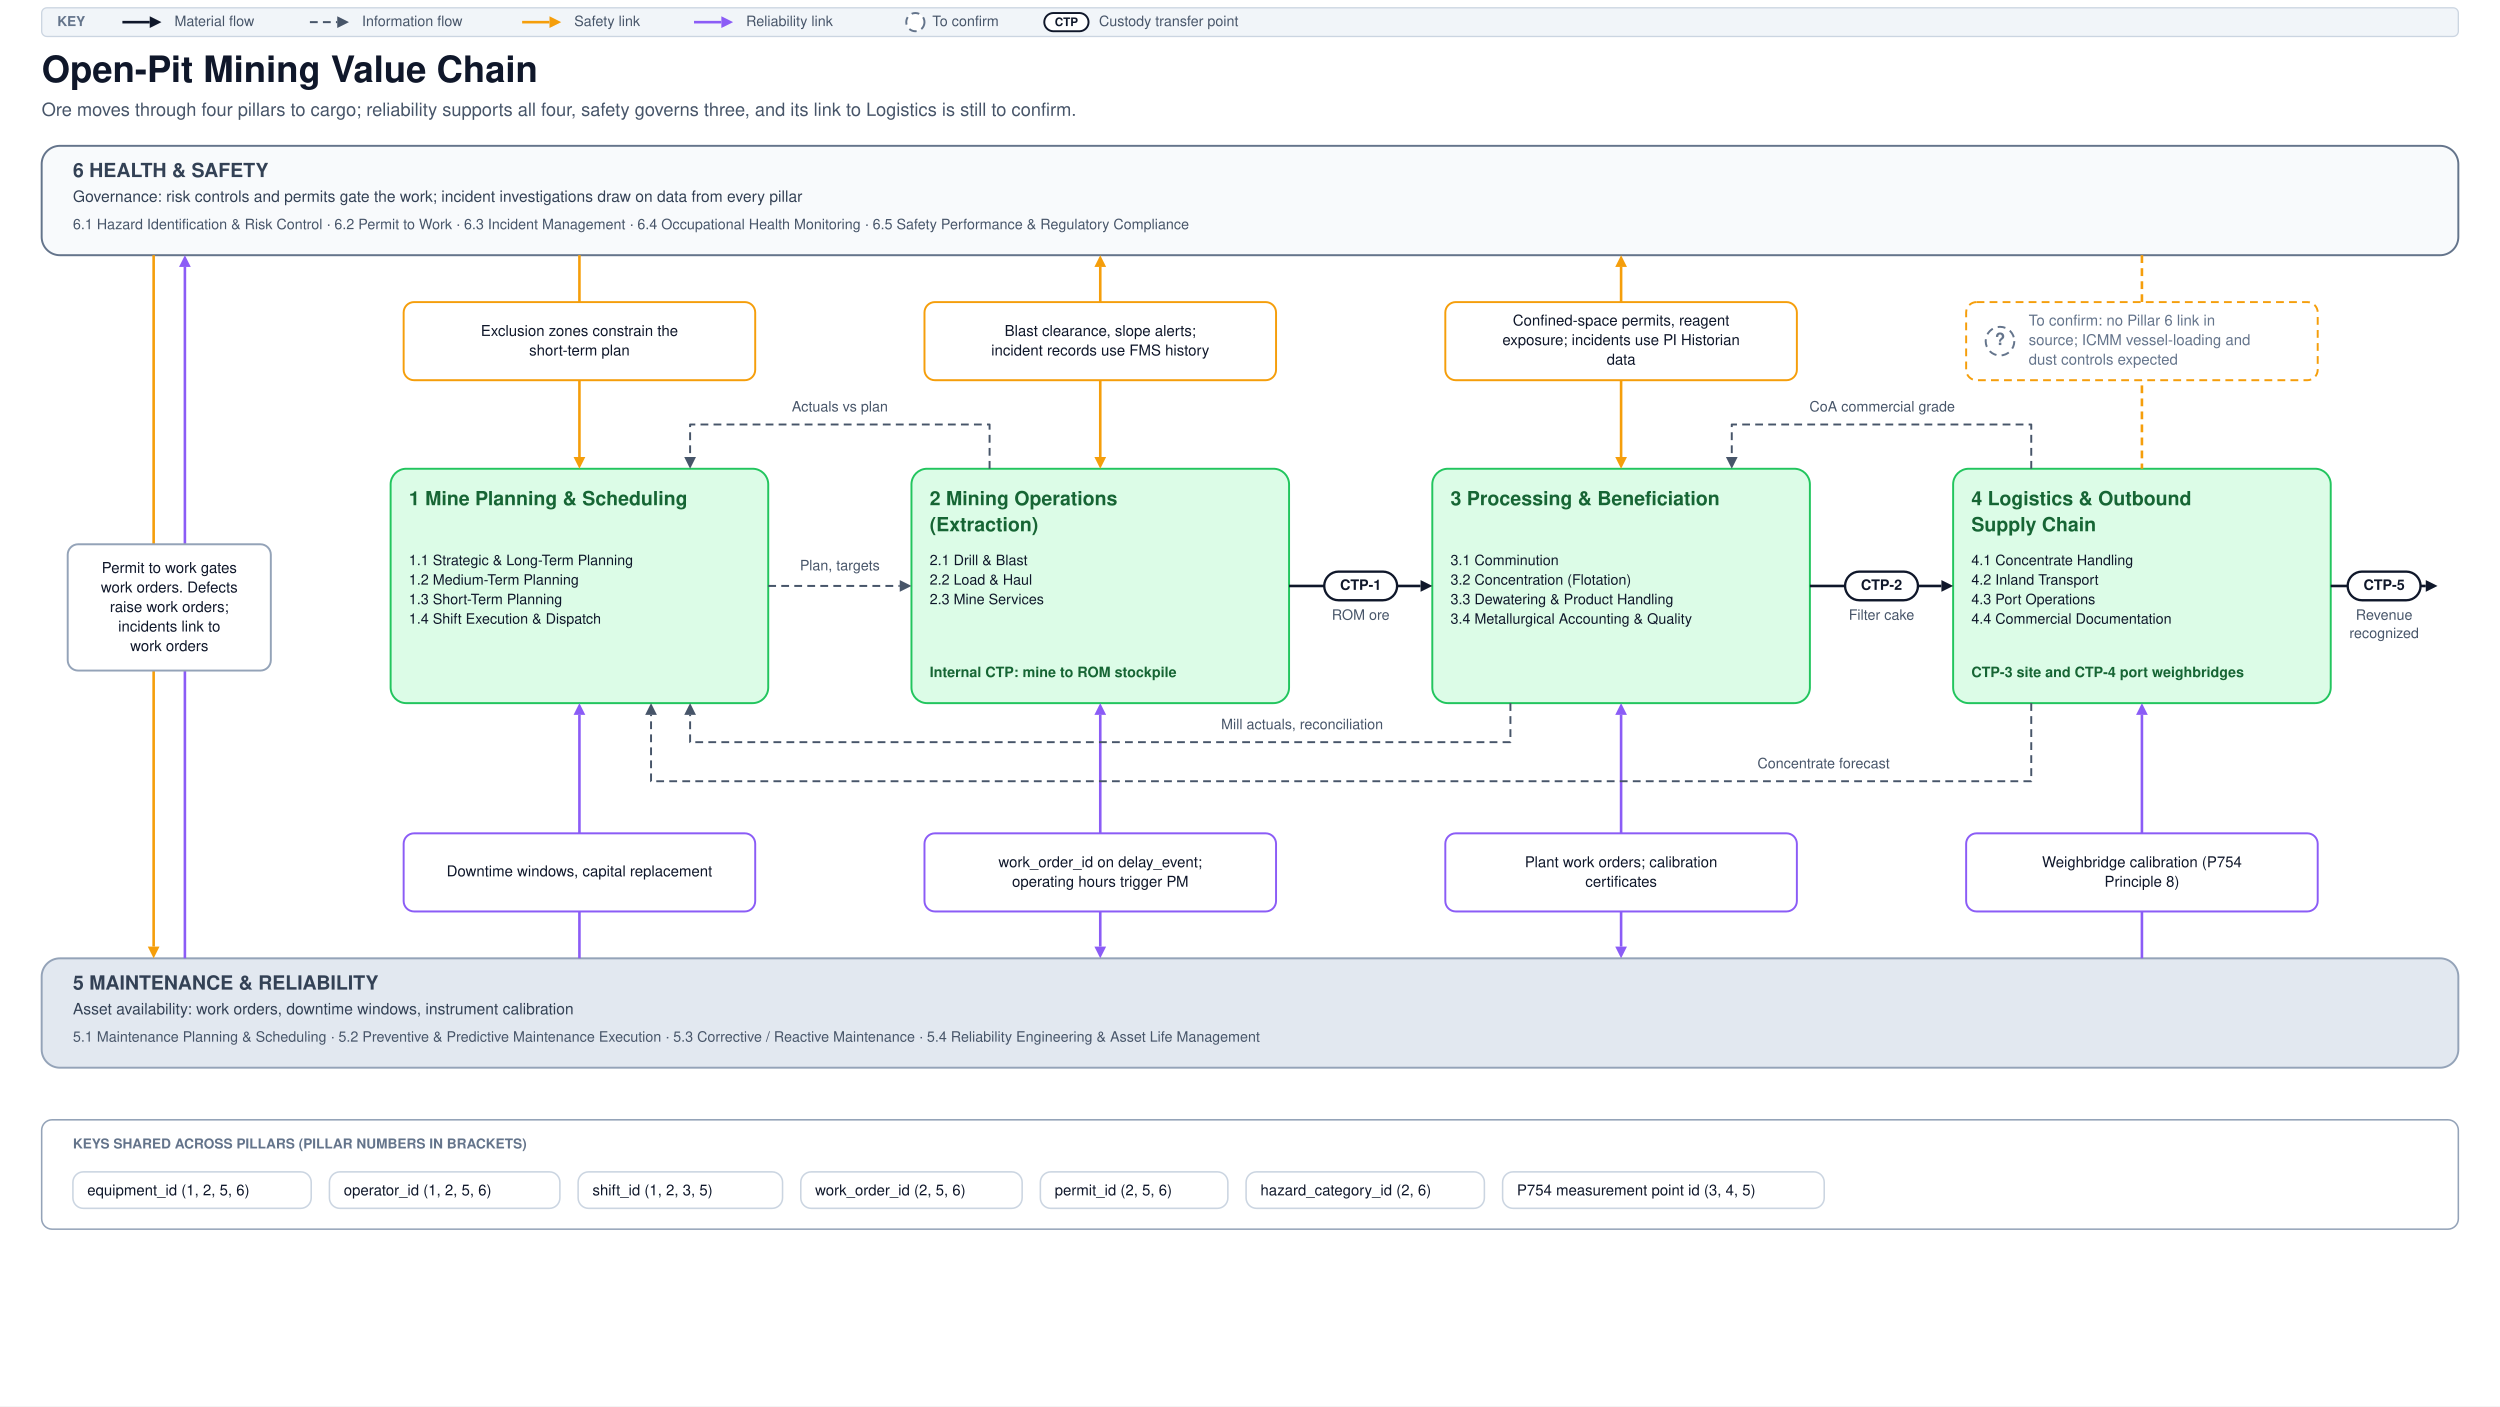
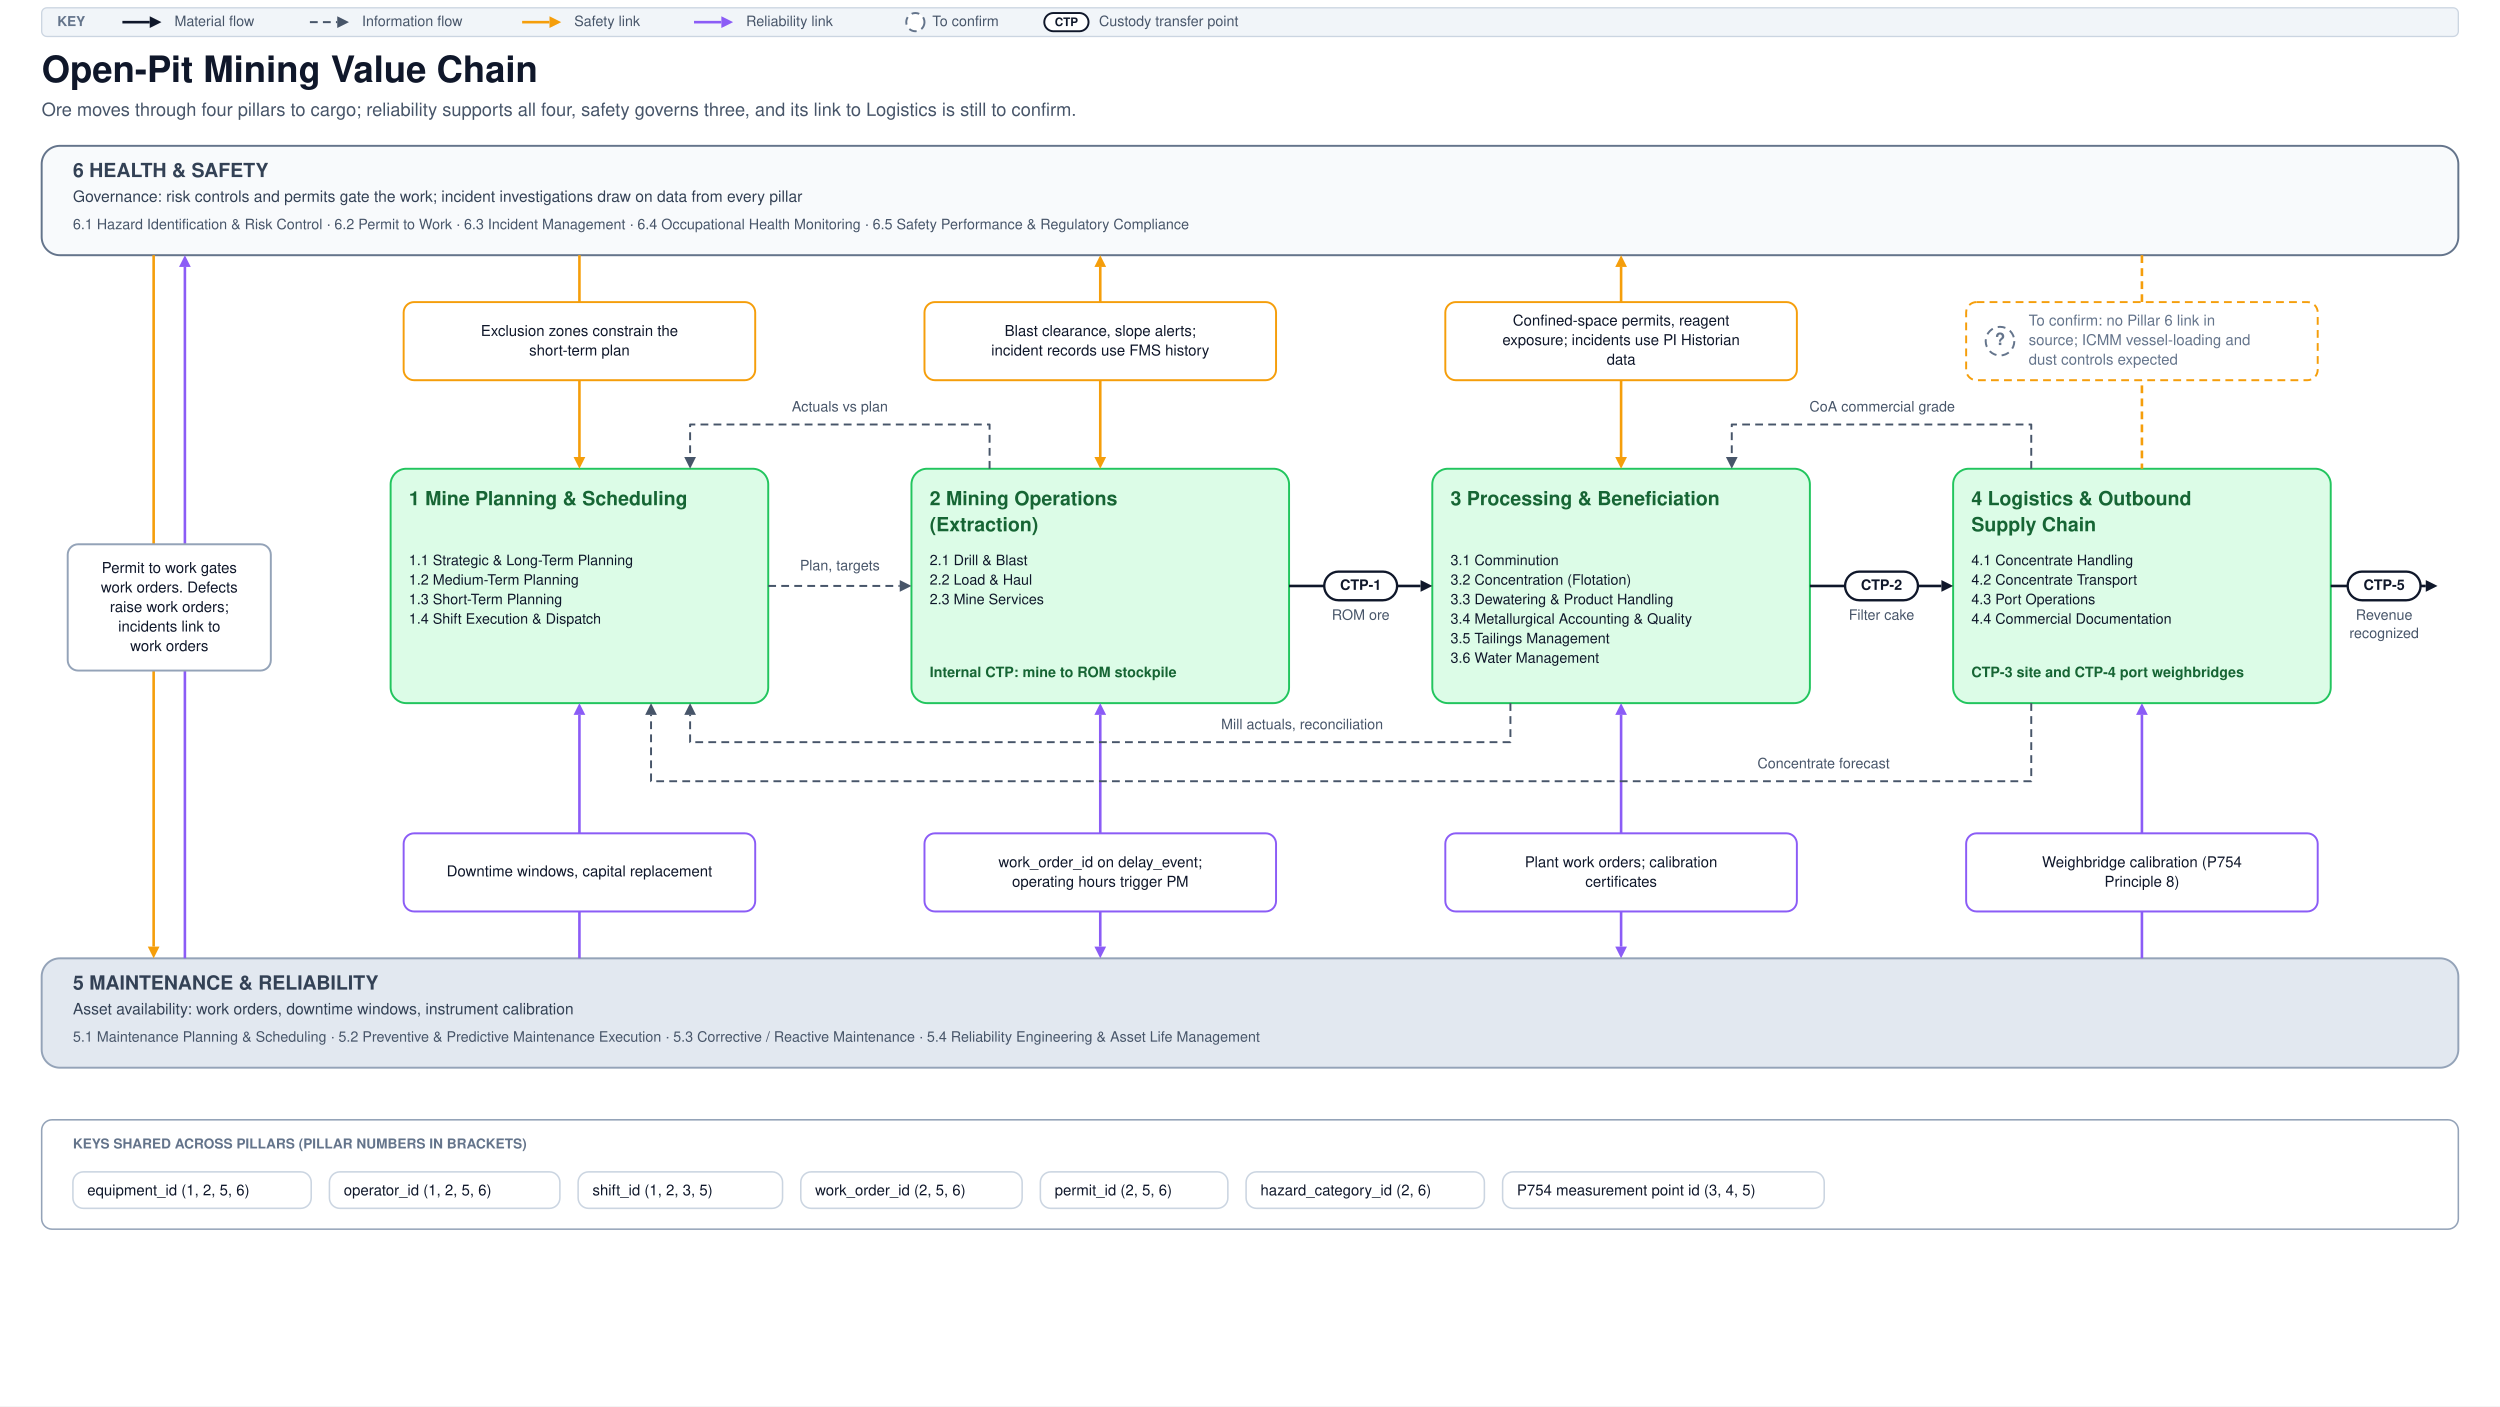
<svg xmlns="http://www.w3.org/2000/svg" width="1920" height="1080" viewBox="0 0 1920 1080">
  <g id="layer-diagram">
    <rect id="bg" x="0" y="0" width="1920" height="1080" fill="#FFFFFF" stroke="#FFFFFF" stroke-width="0" />
    <text id="title" x="32" y="63" font-family="Helvetica, Arial, sans-serif" font-size="28" fill="#0F172A" text-anchor="start" font-weight="bold">Open-Pit Mining Value Chain</text>
    <text id="subtitle" x="32" y="89" font-family="Helvetica, Arial, sans-serif" font-size="14" fill="#475569" text-anchor="start">Ore moves through four pillars to cargo; reliability supports all four, safety governs three, and its link to Logistics is still to confirm.</text>
    <rect id="band_p6" x="32" y="112" width="1856" height="84" fill="#F8FAFC" stroke="#64748B" stroke-width="1.5" rx="14" ry="14" />
    <text id="band_p6_name" x="56" y="136" font-family="Helvetica, Arial, sans-serif" font-size="15" fill="#334155" text-anchor="start" font-weight="bold">6 HEALTH &amp; SAFETY</text>
    <text id="band_p6_role" x="56" y="155" font-family="Helvetica, Arial, sans-serif" font-size="12" fill="#334155" text-anchor="start">Governance: risk controls and permits gate the work; incident investigations draw on data from every pillar</text>
    <text id="band_p6_areas" x="56" y="176" font-family="Helvetica, Arial, sans-serif" font-size="11" fill="#475569" text-anchor="start">6.1 Hazard Identification &amp; Risk Control · 6.2 Permit to Work · 6.3 Incident Management · 6.4 Occupational Health Monitoring · 6.5 Safety Performance &amp; Regulatory Compliance</text>
    <rect id="band_p5" x="32" y="736" width="1856" height="84" fill="#E2E8F0" stroke="#94A3B8" stroke-width="1.5" rx="14" ry="14" />
    <text id="band_p5_name" x="56" y="760" font-family="Helvetica, Arial, sans-serif" font-size="15" fill="#334155" text-anchor="start" font-weight="bold">5 MAINTENANCE &amp; RELIABILITY</text>
    <text id="band_p5_role" x="56" y="779" font-family="Helvetica, Arial, sans-serif" font-size="12" fill="#334155" text-anchor="start">Asset availability: work orders, downtime windows, instrument calibration</text>
    <text id="band_p5_areas" x="56" y="800" font-family="Helvetica, Arial, sans-serif" font-size="11" fill="#475569" text-anchor="start">5.1 Maintenance Planning &amp; Scheduling · 5.2 Preventive &amp; Predictive Maintenance Execution · 5.3 Corrective / Reactive Maintenance · 5.4 Reliability Engineering &amp; Asset Life Management</text>
    <rect id="box_p1" x="300" y="360" width="290" height="180" fill="#DCFCE7" stroke="#22C55E" stroke-width="1.5" rx="12" ry="12" />
    <text id="box_p1_name_0" x="314" y="388" font-family="Helvetica, Arial, sans-serif" font-size="15" fill="#166534" text-anchor="start" font-weight="bold">1 Mine Planning &amp; Scheduling</text>
    <text id="box_p1_area_0" x="314" y="434" font-family="Helvetica, Arial, sans-serif" font-size="11" fill="#0F172A" text-anchor="start">1.1 Strategic &amp; Long-Term Planning</text>
    <text id="box_p1_area_1" x="314" y="449" font-family="Helvetica, Arial, sans-serif" font-size="11" fill="#0F172A" text-anchor="start">1.2 Medium-Term Planning</text>
    <text id="box_p1_area_2" x="314" y="464" font-family="Helvetica, Arial, sans-serif" font-size="11" fill="#0F172A" text-anchor="start">1.3 Short-Term Planning</text>
    <text id="box_p1_area_3" x="314" y="479" font-family="Helvetica, Arial, sans-serif" font-size="11" fill="#0F172A" text-anchor="start">1.4 Shift Execution &amp; Dispatch</text>
    <rect id="box_p2" x="700" y="360" width="290" height="180" fill="#DCFCE7" stroke="#22C55E" stroke-width="1.5" rx="12" ry="12" />
    <text id="box_p2_name_0" x="714" y="388" font-family="Helvetica, Arial, sans-serif" font-size="15" fill="#166534" text-anchor="start" font-weight="bold">2 Mining Operations</text>
    <text id="box_p2_name_1" x="714" y="408" font-family="Helvetica, Arial, sans-serif" font-size="15" fill="#166534" text-anchor="start" font-weight="bold">(Extraction)</text>
    <text id="box_p2_area_0" x="714" y="434" font-family="Helvetica, Arial, sans-serif" font-size="11" fill="#0F172A" text-anchor="start">2.1 Drill &amp; Blast</text>
    <text id="box_p2_area_1" x="714" y="449" font-family="Helvetica, Arial, sans-serif" font-size="11" fill="#0F172A" text-anchor="start">2.2 Load &amp; Haul</text>
    <text id="box_p2_area_2" x="714" y="464" font-family="Helvetica, Arial, sans-serif" font-size="11" fill="#0F172A" text-anchor="start">2.3 Mine Services</text>
    <text id="box_p2_note" x="714" y="520" font-family="Helvetica, Arial, sans-serif" font-size="11" fill="#166534" text-anchor="start" font-weight="bold">Internal CTP: mine to ROM stockpile</text>
    <rect id="box_p3" x="1100" y="360" width="290" height="180" fill="#DCFCE7" stroke="#22C55E" stroke-width="1.5" rx="12" ry="12" />
    <text id="box_p3_name_0" x="1114" y="388" font-family="Helvetica, Arial, sans-serif" font-size="15" fill="#166534" text-anchor="start" font-weight="bold">3 Processing &amp; Beneficiation</text>
    <text id="box_p3_area_0" x="1114" y="434" font-family="Helvetica, Arial, sans-serif" font-size="11" fill="#0F172A" text-anchor="start">3.1 Comminution</text>
    <text id="box_p3_area_1" x="1114" y="449" font-family="Helvetica, Arial, sans-serif" font-size="11" fill="#0F172A" text-anchor="start">3.2 Concentration (Flotation)</text>
    <text id="box_p3_area_2" x="1114" y="464" font-family="Helvetica, Arial, sans-serif" font-size="11" fill="#0F172A" text-anchor="start">3.3 Dewatering &amp; Product Handling</text>
    <text id="box_p3_area_3" x="1114" y="479" font-family="Helvetica, Arial, sans-serif" font-size="11" fill="#0F172A" text-anchor="start">3.4 Metallurgical Accounting &amp; Quality</text>
+     <text id="box_p3_area_4" x="1114" y="494" font-family="Helvetica, Arial, sans-serif" font-size="11" fill="#0F172A" text-anchor="start">3.5 Tailings Management</text>
+     <text id="box_p3_area_5" x="1114" y="509" font-family="Helvetica, Arial, sans-serif" font-size="11" fill="#0F172A" text-anchor="start">3.6 Water Management</text>
    <rect id="box_p4" x="1500" y="360" width="290" height="180" fill="#DCFCE7" stroke="#22C55E" stroke-width="1.5" rx="12" ry="12" />
    <text id="box_p4_name_0" x="1514" y="388" font-family="Helvetica, Arial, sans-serif" font-size="15" fill="#166534" text-anchor="start" font-weight="bold">4 Logistics &amp; Outbound</text>
    <text id="box_p4_name_1" x="1514" y="408" font-family="Helvetica, Arial, sans-serif" font-size="15" fill="#166534" text-anchor="start" font-weight="bold">Supply Chain</text>
    <text id="box_p4_area_0" x="1514" y="434" font-family="Helvetica, Arial, sans-serif" font-size="11" fill="#0F172A" text-anchor="start">4.1 Concentrate Handling</text>
-     <text id="box_p4_area_1" x="1514" y="449" font-family="Helvetica, Arial, sans-serif" font-size="11" fill="#0F172A" text-anchor="start">4.2 Inland Transport</text>
+     <text id="box_p4_area_1" x="1514" y="449" font-family="Helvetica, Arial, sans-serif" font-size="11" fill="#0F172A" text-anchor="start">4.2 Concentrate Transport</text>
    <text id="box_p4_area_2" x="1514" y="464" font-family="Helvetica, Arial, sans-serif" font-size="11" fill="#0F172A" text-anchor="start">4.3 Port Operations</text>
    <text id="box_p4_area_3" x="1514" y="479" font-family="Helvetica, Arial, sans-serif" font-size="11" fill="#0F172A" text-anchor="start">4.4 Commercial Documentation</text>
    <text id="box_p4_note" x="1514" y="520" font-family="Helvetica, Arial, sans-serif" font-size="11" fill="#166534" text-anchor="start" font-weight="bold">CTP-3 site and CTP-4 port weighbridges</text>
    <g id="flow_g_p6_p1">
      <path id="flow_g_p6_p1_line" d="M445,196 L445,351" fill="none" stroke="#F59E0B" stroke-width="2" stroke-linejoin="round" />
      <path id="flow_g_p6_p1_head_end" d="M445,360 L440.5,351 L449.5,351 Z" fill="#F59E0B" stroke="none" />
    </g>
    <g id="flow_g_p6_p2">
      <path id="flow_g_p6_p2_line" d="M845,205 L845,351" fill="none" stroke="#F59E0B" stroke-width="2" stroke-linejoin="round" />
      <path id="flow_g_p6_p2_head_end" d="M845,360 L840.5,351 L849.5,351 Z" fill="#F59E0B" stroke="none" />
      <path id="flow_g_p6_p2_head_start" d="M845,196 L849.5,205 L840.5,205 Z" fill="#F59E0B" stroke="none" />
    </g>
    <g id="flow_g_p6_p3">
      <path id="flow_g_p6_p3_line" d="M1245,205 L1245,351" fill="none" stroke="#F59E0B" stroke-width="2" stroke-linejoin="round" />
      <path id="flow_g_p6_p3_head_end" d="M1245,360 L1240.5,351 L1249.5,351 Z" fill="#F59E0B" stroke="none" />
      <path id="flow_g_p6_p3_head_start" d="M1245,196 L1249.5,205 L1240.5,205 Z" fill="#F59E0B" stroke="none" />
    </g>
    <g id="flow_g_p6_p4">
      <path id="flow_g_p6_p4_line" d="M1645,196 L1645,360" fill="none" stroke="#F59E0B" stroke-width="2" stroke-linejoin="round" stroke-dasharray="6,4" />
    </g>
    <g id="flow_s_p5_p1">
      <path id="flow_s_p5_p1_line" d="M445,736 L445,549" fill="none" stroke="#8B5CF6" stroke-width="2" stroke-linejoin="round" />
      <path id="flow_s_p5_p1_head_end" d="M445,540 L449.5,549 L440.5,549 Z" fill="#8B5CF6" stroke="none" />
    </g>
    <g id="flow_s_p5_p2">
      <path id="flow_s_p5_p2_line" d="M845,727 L845,549" fill="none" stroke="#8B5CF6" stroke-width="2" stroke-linejoin="round" />
      <path id="flow_s_p5_p2_head_end" d="M845,540 L849.5,549 L840.5,549 Z" fill="#8B5CF6" stroke="none" />
      <path id="flow_s_p5_p2_head_start" d="M845,736 L840.5,727 L849.5,727 Z" fill="#8B5CF6" stroke="none" />
    </g>
    <g id="flow_s_p5_p3">
      <path id="flow_s_p5_p3_line" d="M1245,727 L1245,549" fill="none" stroke="#8B5CF6" stroke-width="2" stroke-linejoin="round" />
      <path id="flow_s_p5_p3_head_end" d="M1245,540 L1249.5,549 L1240.5,549 Z" fill="#8B5CF6" stroke="none" />
      <path id="flow_s_p5_p3_head_start" d="M1245,736 L1240.5,727 L1249.5,727 Z" fill="#8B5CF6" stroke="none" />
    </g>
    <g id="flow_s_p5_p4">
      <path id="flow_s_p5_p4_line" d="M1645,736 L1645,549" fill="none" stroke="#8B5CF6" stroke-width="2" stroke-linejoin="round" />
      <path id="flow_s_p5_p4_head_end" d="M1645,540 L1649.5,549 L1640.5,549 Z" fill="#8B5CF6" stroke="none" />
    </g>
    <rect id="tag_g_p6_p1" x="310" y="232" width="270" height="60" fill="#FFFFFF" stroke="#F59E0B" stroke-width="1.5" rx="8" ry="8" />
    <text id="tag_g_p6_p1_t_0" x="445" y="258" font-family="Helvetica, Arial, sans-serif" font-size="11.5" fill="#0F172A" text-anchor="middle">Exclusion zones constrain the</text>
    <text id="tag_g_p6_p1_t_1" x="445" y="273" font-family="Helvetica, Arial, sans-serif" font-size="11.5" fill="#0F172A" text-anchor="middle">short-term plan</text>
    <rect id="tag_g_p6_p2" x="710" y="232" width="270" height="60" fill="#FFFFFF" stroke="#F59E0B" stroke-width="1.5" rx="8" ry="8" />
    <text id="tag_g_p6_p2_t_0" x="845" y="258" font-family="Helvetica, Arial, sans-serif" font-size="11.5" fill="#0F172A" text-anchor="middle">Blast clearance, slope alerts;</text>
    <text id="tag_g_p6_p2_t_1" x="845" y="273" font-family="Helvetica, Arial, sans-serif" font-size="11.5" fill="#0F172A" text-anchor="middle">incident records use FMS history</text>
    <rect id="tag_g_p6_p3" x="1110" y="232" width="270" height="60" fill="#FFFFFF" stroke="#F59E0B" stroke-width="1.5" rx="8" ry="8" />
    <text id="tag_g_p6_p3_t_0" x="1245" y="250" font-family="Helvetica, Arial, sans-serif" font-size="11.5" fill="#0F172A" text-anchor="middle">Confined-space permits, reagent</text>
    <text id="tag_g_p6_p3_t_1" x="1245" y="265" font-family="Helvetica, Arial, sans-serif" font-size="11.5" fill="#0F172A" text-anchor="middle">exposure; incidents use PI Historian</text>
    <text id="tag_g_p6_p3_t_2" x="1245" y="280" font-family="Helvetica, Arial, sans-serif" font-size="11.5" fill="#0F172A" text-anchor="middle">data</text>
    <rect id="tag_g_p6_p4" x="1510" y="232" width="270" height="60" fill="#FFFFFF" stroke="#F59E0B" stroke-width="1.5" rx="8" ry="8" stroke-dasharray="6,4" />
    <text id="tag_g_p6_p4_t_0" x="1558" y="250" font-family="Helvetica, Arial, sans-serif" font-size="11.5" fill="#64748B" text-anchor="start">To confirm: no Pillar 6 link in</text>
    <text id="tag_g_p6_p4_t_1" x="1558" y="265" font-family="Helvetica, Arial, sans-serif" font-size="11.5" fill="#64748B" text-anchor="start">source; ICMM vessel-loading and</text>
    <text id="tag_g_p6_p4_t_2" x="1558" y="280" font-family="Helvetica, Arial, sans-serif" font-size="11.5" fill="#64748B" text-anchor="start">dust controls expected</text>
    <rect id="tag_s_p5_p1" x="310" y="640" width="270" height="60" fill="#FFFFFF" stroke="#8B5CF6" stroke-width="1.5" rx="8" ry="8" />
    <text id="tag_s_p5_p1_t_0" x="445" y="673" font-family="Helvetica, Arial, sans-serif" font-size="11.5" fill="#0F172A" text-anchor="middle">Downtime windows, capital replacement</text>
    <rect id="tag_s_p5_p2" x="710" y="640" width="270" height="60" fill="#FFFFFF" stroke="#8B5CF6" stroke-width="1.5" rx="8" ry="8" />
    <text id="tag_s_p5_p2_t_0" x="845" y="666" font-family="Helvetica, Arial, sans-serif" font-size="11.5" fill="#0F172A" text-anchor="middle">work_order_id on delay_event;</text>
    <text id="tag_s_p5_p2_t_1" x="845" y="681" font-family="Helvetica, Arial, sans-serif" font-size="11.5" fill="#0F172A" text-anchor="middle">operating hours trigger PM</text>
    <rect id="tag_s_p5_p3" x="1110" y="640" width="270" height="60" fill="#FFFFFF" stroke="#8B5CF6" stroke-width="1.5" rx="8" ry="8" />
    <text id="tag_s_p5_p3_t_0" x="1245" y="666" font-family="Helvetica, Arial, sans-serif" font-size="11.5" fill="#0F172A" text-anchor="middle">Plant work orders; calibration</text>
    <text id="tag_s_p5_p3_t_1" x="1245" y="681" font-family="Helvetica, Arial, sans-serif" font-size="11.5" fill="#0F172A" text-anchor="middle">certificates</text>
    <rect id="tag_s_p5_p4" x="1510" y="640" width="270" height="60" fill="#FFFFFF" stroke="#8B5CF6" stroke-width="1.5" rx="8" ry="8" />
    <text id="tag_s_p5_p4_t_0" x="1645" y="666" font-family="Helvetica, Arial, sans-serif" font-size="11.5" fill="#0F172A" text-anchor="middle">Weighbridge calibration (P754</text>
    <text id="tag_s_p5_p4_t_1" x="1645" y="681" font-family="Helvetica, Arial, sans-serif" font-size="11.5" fill="#0F172A" text-anchor="middle">Principle 8)</text>
    <g id="flow_x_p6_p5">
      <path id="flow_x_p6_p5_line" d="M118,196 L118,727" fill="none" stroke="#F59E0B" stroke-width="2" stroke-linejoin="round" />
      <path id="flow_x_p6_p5_head_end" d="M118,736 L113.5,727 L122.5,727 Z" fill="#F59E0B" stroke="none" />
    </g>
    <g id="flow_x_p6_p5_up">
      <path id="flow_x_p6_p5_up_line" d="M142,736 L142,205" fill="none" stroke="#8B5CF6" stroke-width="2" stroke-linejoin="round" />
      <path id="flow_x_p6_p5_up_head_end" d="M142,196 L146.5,205 L137.5,205 Z" fill="#8B5CF6" stroke="none" />
    </g>
    <rect id="tag_x_p6_p5" x="52" y="418" width="156" height="97" fill="#FFFFFF" stroke="#94A3B8" stroke-width="1.5" rx="8" ry="8" />
    <text id="tag_x_p6_p5_t_0" x="130" y="440" font-family="Helvetica, Arial, sans-serif" font-size="11.5" fill="#0F172A" text-anchor="middle">Permit to work gates</text>
    <text id="tag_x_p6_p5_t_1" x="130" y="455" font-family="Helvetica, Arial, sans-serif" font-size="11.5" fill="#0F172A" text-anchor="middle">work orders. Defects</text>
    <text id="tag_x_p6_p5_t_2" x="130" y="470" font-family="Helvetica, Arial, sans-serif" font-size="11.5" fill="#0F172A" text-anchor="middle">raise work orders;</text>
    <text id="tag_x_p6_p5_t_3" x="130" y="485" font-family="Helvetica, Arial, sans-serif" font-size="11.5" fill="#0F172A" text-anchor="middle">incidents link to</text>
    <text id="tag_x_p6_p5_t_4" x="130" y="500" font-family="Helvetica, Arial, sans-serif" font-size="11.5" fill="#0F172A" text-anchor="middle">work orders</text>
    <g id="flow_f_p1_p2">
      <path id="flow_f_p1_p2_line" d="M590,450 L691,450" fill="none" stroke="#475569" stroke-width="1.5" stroke-linejoin="round" stroke-dasharray="6,4" />
      <path id="flow_f_p1_p2_head_end" d="M700,450 L691,454.5 L691,445.5 Z" fill="#475569" stroke="none" />
    </g>
    <text id="lbl_f_p1_p2" x="645" y="438" font-family="Helvetica, Arial, sans-serif" font-size="11" fill="#475569" text-anchor="middle">Plan, targets</text>
    <g id="flow_f_p2_p3">
      <path id="flow_f_p2_p3_line" d="M990,450 L1091,450" fill="none" stroke="#0F172A" stroke-width="2" stroke-linejoin="round" />
      <path id="flow_f_p2_p3_head_end" d="M1100,450 L1091,454.5 L1091,445.5 Z" fill="#0F172A" stroke="none" />
    </g>
    <rect id="pill_ctp1" x="1017" y="439" width="56" height="22" fill="#FFFFFF" stroke="#0F172A" stroke-width="1.8" rx="11" ry="11" />
    <text id="pill_ctp1_t" x="1045" y="453" font-family="Helvetica, Arial, sans-serif" font-size="11" fill="#0F172A" text-anchor="middle" font-weight="bold">CTP-1</text>
    <text id="detail_ctp1" x="1045" y="476" font-family="Helvetica, Arial, sans-serif" font-size="11" fill="#475569" text-anchor="middle">ROM ore</text>
    <g id="flow_f_p3_p4">
      <path id="flow_f_p3_p4_line" d="M1390,450 L1491,450" fill="none" stroke="#0F172A" stroke-width="2" stroke-linejoin="round" />
      <path id="flow_f_p3_p4_head_end" d="M1500,450 L1491,454.5 L1491,445.5 Z" fill="#0F172A" stroke="none" />
    </g>
    <rect id="pill_ctp2" x="1417" y="439" width="56" height="22" fill="#FFFFFF" stroke="#0F172A" stroke-width="1.8" rx="11" ry="11" />
    <text id="pill_ctp2_t" x="1445" y="453" font-family="Helvetica, Arial, sans-serif" font-size="11" fill="#0F172A" text-anchor="middle" font-weight="bold">CTP-2</text>
    <text id="detail_ctp2" x="1445" y="476" font-family="Helvetica, Arial, sans-serif" font-size="11" fill="#475569" text-anchor="middle">Filter cake</text>
    <g id="flow_f_p4_out">
      <path id="flow_f_p4_out_line" d="M1790,450 L1863,450" fill="none" stroke="#0F172A" stroke-width="2" stroke-linejoin="round" />
      <path id="flow_f_p4_out_head_end" d="M1872,450 L1863,454.5 L1863,445.5 Z" fill="#0F172A" stroke="none" />
    </g>
    <rect id="pill_ctp5" x="1803" y="439" width="56" height="22" fill="#FFFFFF" stroke="#0F172A" stroke-width="1.8" rx="11" ry="11" />
    <text id="pill_ctp5_t" x="1831" y="453" font-family="Helvetica, Arial, sans-serif" font-size="11" fill="#0F172A" text-anchor="middle" font-weight="bold">CTP-5</text>
    <text id="detail_ctp5_0" x="1831" y="476" font-family="Helvetica, Arial, sans-serif" font-size="11" fill="#475569" text-anchor="middle">Revenue</text>
    <text id="detail_ctp5_1" x="1831" y="490" font-family="Helvetica, Arial, sans-serif" font-size="11" fill="#475569" text-anchor="middle">recognized</text>
    <g id="flow_f_p2_p1">
      <path id="flow_f_p2_p1_line" d="M760,360 L760,326 L530,326 L530,351" fill="none" stroke="#475569" stroke-width="1.5" stroke-linejoin="round" stroke-dasharray="6,4" />
      <path id="flow_f_p2_p1_head_end" d="M530,360 L525.5,351 L534.5,351 Z" fill="#475569" stroke="none" />
    </g>
    <text id="lbl_f_p2_p1" x="645" y="316" font-family="Helvetica, Arial, sans-serif" font-size="11" fill="#475569" text-anchor="middle">Actuals vs plan</text>
    <g id="flow_f_p4_p3">
      <path id="flow_f_p4_p3_line" d="M1560,360 L1560,326 L1330,326 L1330,351" fill="none" stroke="#475569" stroke-width="1.5" stroke-linejoin="round" stroke-dasharray="6,4" />
      <path id="flow_f_p4_p3_head_end" d="M1330,360 L1325.5,351 L1334.5,351 Z" fill="#475569" stroke="none" />
    </g>
    <text id="lbl_f_p4_p3" x="1445.5" y="316" font-family="Helvetica, Arial, sans-serif" font-size="11" fill="#475569" text-anchor="middle">CoA commercial grade</text>
    <g id="flow_f_p3_p1">
      <path id="flow_f_p3_p1_line" d="M1160,540 L1160,570 L530,570 L530,549" fill="none" stroke="#475569" stroke-width="1.5" stroke-linejoin="round" stroke-dasharray="6,4" />
      <path id="flow_f_p3_p1_head_end" d="M530,540 L534.5,549 L525.5,549 Z" fill="#475569" stroke="none" />
    </g>
    <text id="lbl_f_p3_p1" x="1000" y="560" font-family="Helvetica, Arial, sans-serif" font-size="11" fill="#475569" text-anchor="middle">Mill actuals, reconciliation</text>
    <g id="flow_f_p4_p1">
      <path id="flow_f_p4_p1_line" d="M1560,540 L1560,600 L500,600 L500,549" fill="none" stroke="#475569" stroke-width="1.5" stroke-linejoin="round" stroke-dasharray="6,4" />
      <path id="flow_f_p4_p1_head_end" d="M500,540 L504.5,549 L495.5,549 Z" fill="#475569" stroke="none" />
    </g>
    <text id="lbl_f_p4_p1" x="1400.5" y="590" font-family="Helvetica, Arial, sans-serif" font-size="11" fill="#475569" text-anchor="middle">Concentrate forecast</text>
    <rect id="keys_card" x="32" y="860" width="1856" height="84" fill="#FFFFFF" stroke="#94A3B8" stroke-width="1.2" rx="8" ry="8" />
    <text id="keys_title" x="56" y="882" font-family="Helvetica, Arial, sans-serif" font-size="10.5" fill="#64748B" text-anchor="start" font-weight="bold">KEYS SHARED ACROSS PILLARS (PILLAR NUMBERS IN BRACKETS)</text>
    <rect id="key_0" x="56" y="900" width="183" height="28" fill="#FFFFFF" stroke="#CBD5E1" stroke-width="1.2" rx="8" ry="8" />
    <text id="key_0_t" x="67" y="918" font-family="Helvetica, Arial, sans-serif" font-size="11.5" fill="#0F172A" text-anchor="start">equipment_id (1, 2, 5, 6)</text>
    <rect id="key_1" x="253" y="900" width="177" height="28" fill="#FFFFFF" stroke="#CBD5E1" stroke-width="1.2" rx="8" ry="8" />
    <text id="key_1_t" x="264" y="918" font-family="Helvetica, Arial, sans-serif" font-size="11.5" fill="#0F172A" text-anchor="start">operator_id (1, 2, 5, 6)</text>
    <rect id="key_2" x="444" y="900" width="157" height="28" fill="#FFFFFF" stroke="#CBD5E1" stroke-width="1.2" rx="8" ry="8" />
    <text id="key_2_t" x="455" y="918" font-family="Helvetica, Arial, sans-serif" font-size="11.5" fill="#0F172A" text-anchor="start">shift_id (1, 2, 3, 5)</text>
    <rect id="key_3" x="615" y="900" width="170" height="28" fill="#FFFFFF" stroke="#CBD5E1" stroke-width="1.2" rx="8" ry="8" />
    <text id="key_3_t" x="626" y="918" font-family="Helvetica, Arial, sans-serif" font-size="11.5" fill="#0F172A" text-anchor="start">work_order_id (2, 5, 6)</text>
    <rect id="key_4" x="799" y="900" width="144" height="28" fill="#FFFFFF" stroke="#CBD5E1" stroke-width="1.2" rx="8" ry="8" />
    <text id="key_4_t" x="810" y="918" font-family="Helvetica, Arial, sans-serif" font-size="11.5" fill="#0F172A" text-anchor="start">permit_id (2, 5, 6)</text>
    <rect id="key_5" x="957" y="900" width="183" height="28" fill="#FFFFFF" stroke="#CBD5E1" stroke-width="1.2" rx="8" ry="8" />
    <text id="key_5_t" x="968" y="918" font-family="Helvetica, Arial, sans-serif" font-size="11.5" fill="#0F172A" text-anchor="start">hazard_category_id (2, 6)</text>
    <rect id="key_6" x="1154" y="900" width="247" height="28" fill="#FFFFFF" stroke="#CBD5E1" stroke-width="1.2" rx="8" ry="8" />
    <text id="key_6_t" x="1165" y="918" font-family="Helvetica, Arial, sans-serif" font-size="11.5" fill="#0F172A" text-anchor="start">P754 measurement point id (3, 4, 5)</text>
  </g>
  <g id="layer-status">
    <g id="status_g_p6_p4">
      <ellipse id="ring_g_p6_p4" cx="1536" cy="262" rx="11" ry="11" fill="#FFFFFF" stroke="#64748B" stroke-width="1.5" stroke-dasharray="6,4" />
      <text id="ringq_g_p6_p4" x="1536" y="265" font-family="Helvetica, Arial, sans-serif" font-size="13" fill="#64748B" text-anchor="middle" font-weight="bold">?</text>
    </g>
  </g>
  <g id="layer-inflight" />
  <g id="layer-annotation" />
  <g id="layer-legend">
    <rect id="legend_bg" x="32" y="6" width="1856" height="22" fill="#F1F5F9" stroke="#CBD5E1" stroke-width="1" rx="4" ry="4" />
    <text id="legend_key" x="44" y="20" font-family="Helvetica, Arial, sans-serif" font-size="10.5" fill="#64748B" text-anchor="start" font-weight="bold">KEY</text>
    <g id="legend_material">
      <path id="legend_material_line" d="M94,17 L115,17" fill="none" stroke="#0F172A" stroke-width="2" stroke-linejoin="round" />
      <path id="legend_material_head_end" d="M124,17 L115,21.5 L115,12.5 Z" fill="#0F172A" stroke="none" />
    </g>
    <text id="legend_material_t" x="134" y="20" font-family="Helvetica, Arial, sans-serif" font-size="11" fill="#475569" text-anchor="start">Material flow</text>
    <g id="legend_information">
      <path id="legend_information_line" d="M238,17 L259,17" fill="none" stroke="#475569" stroke-width="1.5" stroke-linejoin="round" stroke-dasharray="6,4" />
      <path id="legend_information_head_end" d="M268,17 L259,21.5 L259,12.5 Z" fill="#475569" stroke="none" />
    </g>
    <text id="legend_information_t" x="278" y="20" font-family="Helvetica, Arial, sans-serif" font-size="11" fill="#475569" text-anchor="start">Information flow</text>
    <g id="legend_p6_link">
      <path id="legend_p6_link_line" d="M401,17 L422,17" fill="none" stroke="#F59E0B" stroke-width="2" stroke-linejoin="round" />
      <path id="legend_p6_link_head_end" d="M431,17 L422,21.5 L422,12.5 Z" fill="#F59E0B" stroke="none" />
    </g>
    <text id="legend_p6_link_t" x="441" y="20" font-family="Helvetica, Arial, sans-serif" font-size="11" fill="#475569" text-anchor="start">Safety link</text>
    <g id="legend_p5_link">
      <path id="legend_p5_link_line" d="M533,17 L554,17" fill="none" stroke="#8B5CF6" stroke-width="2" stroke-linejoin="round" />
      <path id="legend_p5_link_head_end" d="M563,17 L554,21.5 L554,12.5 Z" fill="#8B5CF6" stroke="none" />
    </g>
    <text id="legend_p5_link_t" x="573" y="20" font-family="Helvetica, Arial, sans-serif" font-size="11" fill="#475569" text-anchor="start">Reliability link</text>
    <ellipse id="legend_ring" cx="703" cy="17" rx="7" ry="7" fill="#FFFFFF" stroke="#64748B" stroke-width="1.5" stroke-dasharray="6,4" />
    <text id="legend_to_confirm_t" x="716" y="20" font-family="Helvetica, Arial, sans-serif" font-size="11" fill="#475569" text-anchor="start">To confirm</text>
    <rect id="legend_pill" x="802" y="10" width="34" height="14" fill="#FFFFFF" stroke="#0F172A" stroke-width="1.5" rx="7" ry="7" />
    <text id="legend_pill_t" x="819" y="20" font-family="Helvetica, Arial, sans-serif" font-size="9" fill="#0F172A" text-anchor="middle" font-weight="bold">CTP</text>
    <text id="legend_ctp_t" x="844" y="20" font-family="Helvetica, Arial, sans-serif" font-size="11" fill="#475569" text-anchor="start">Custody transfer point</text>
  </g>
</svg>
